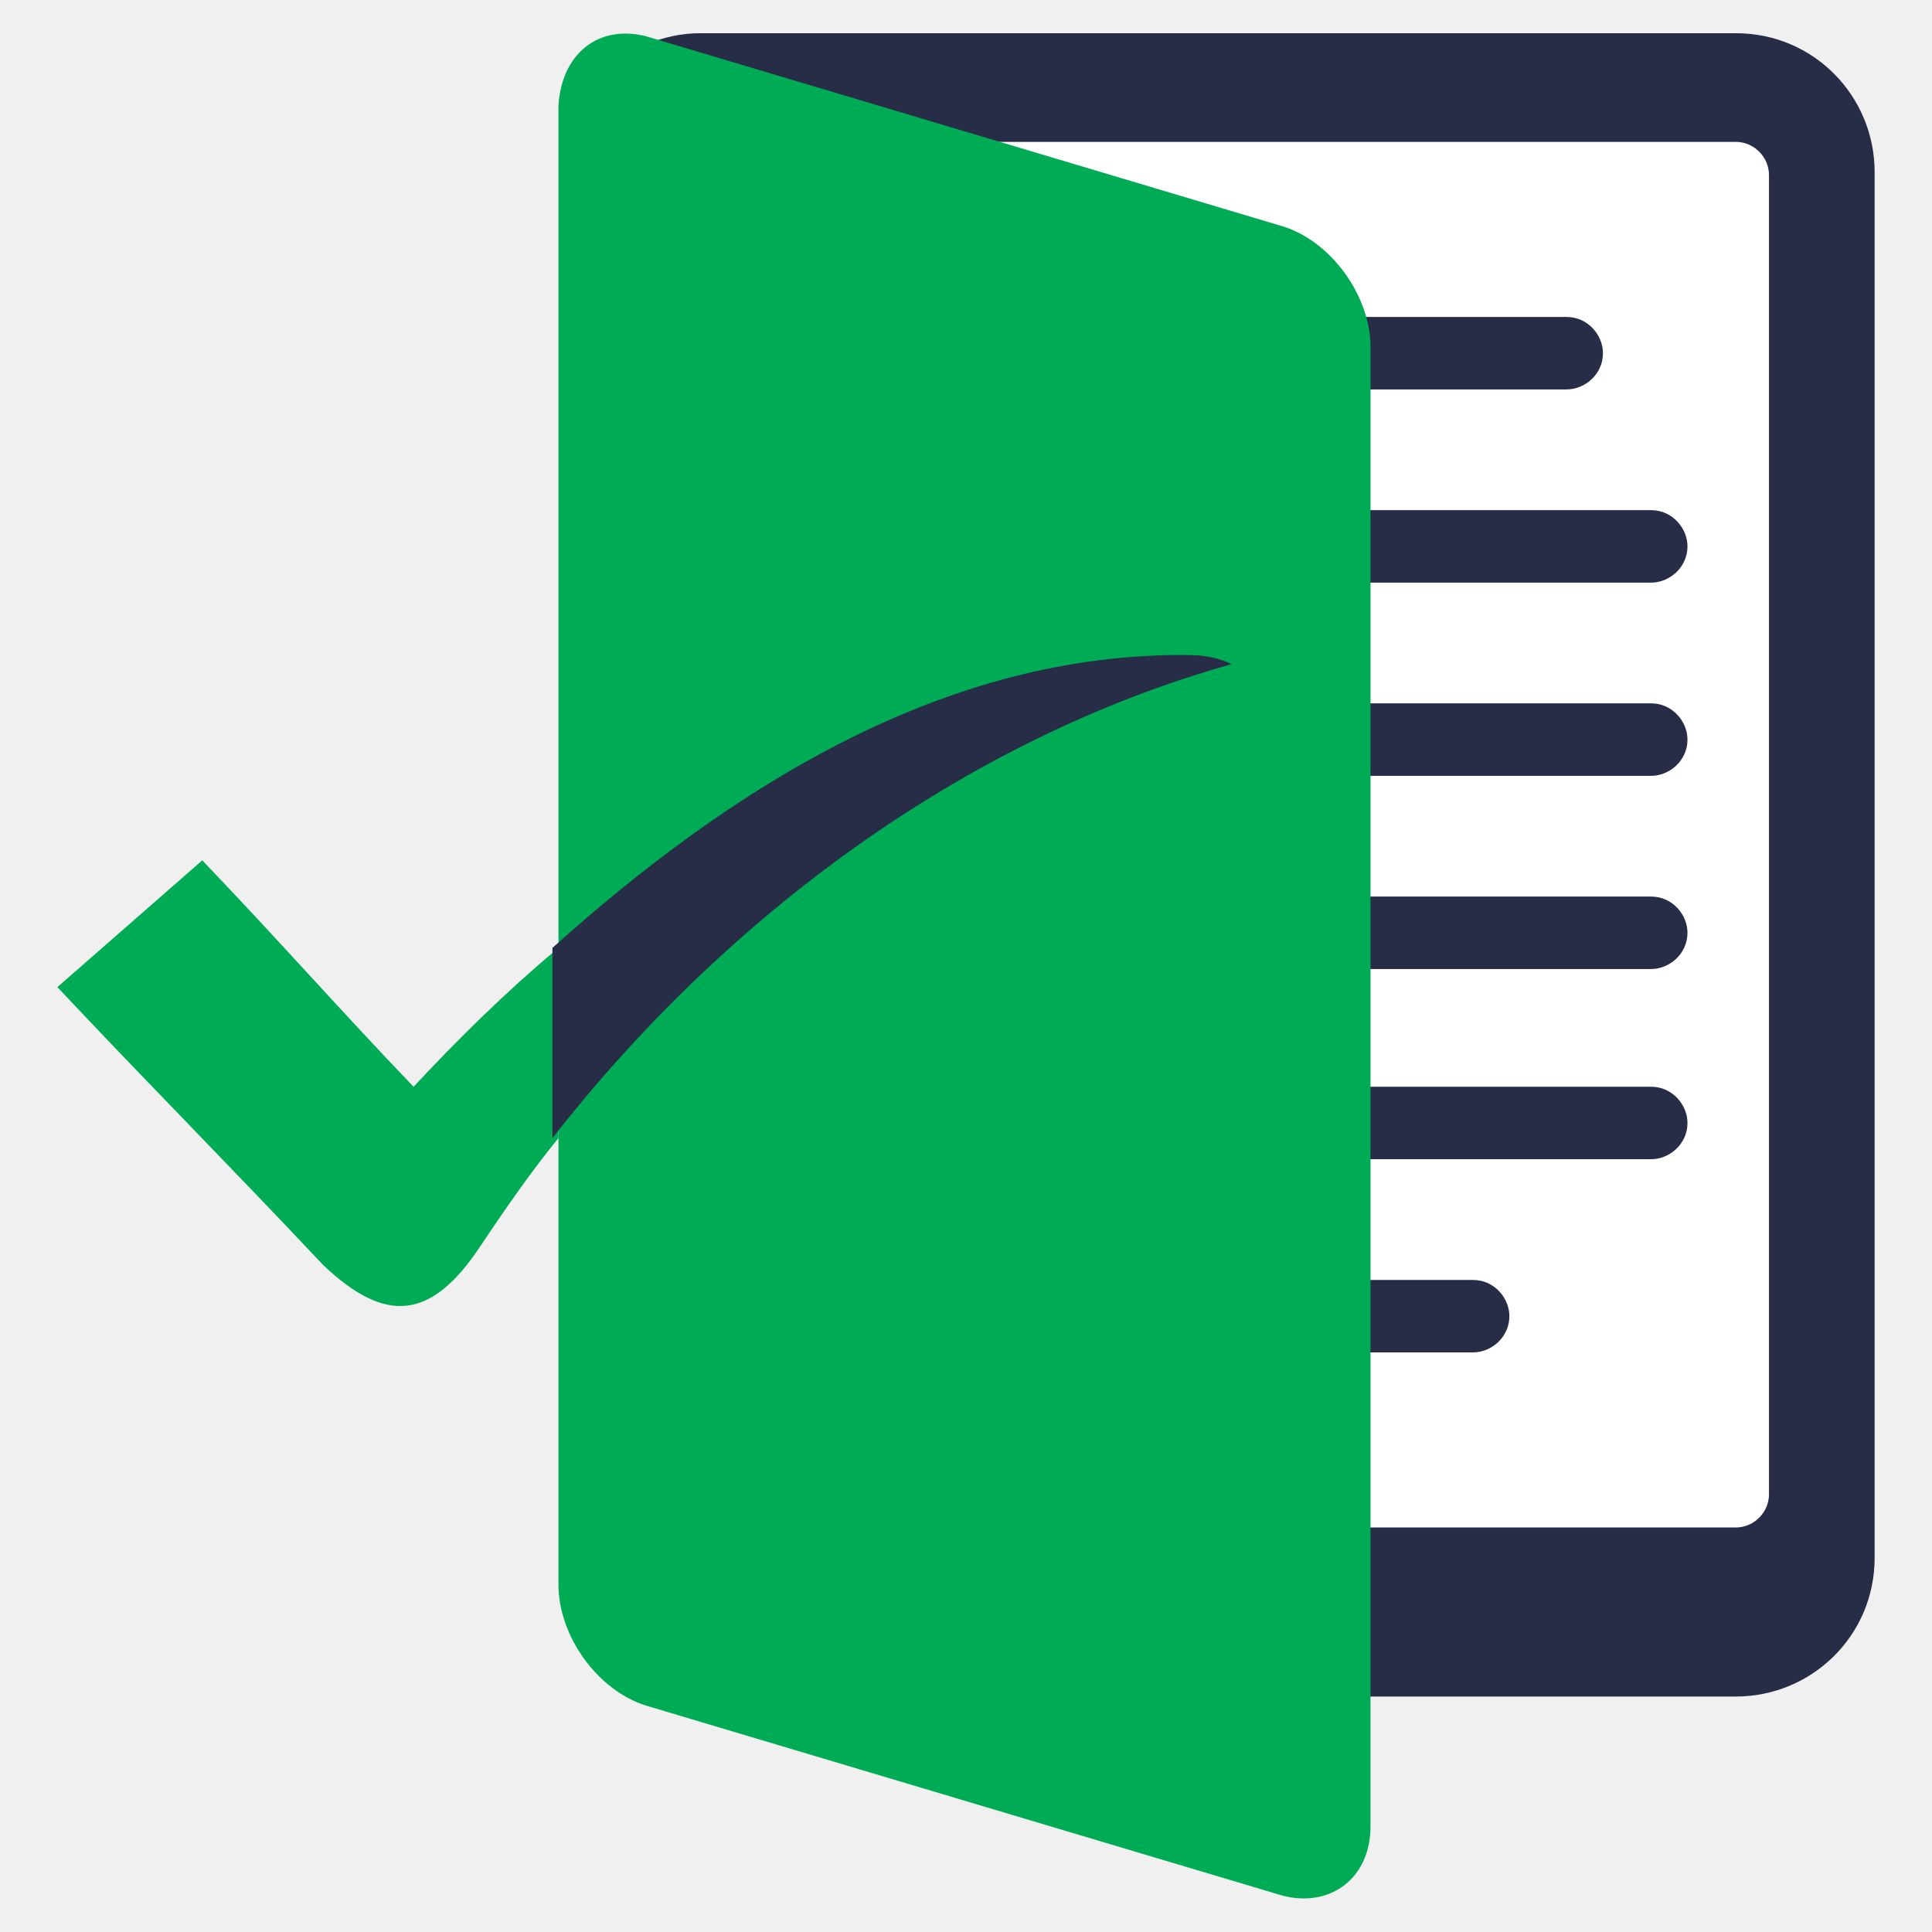
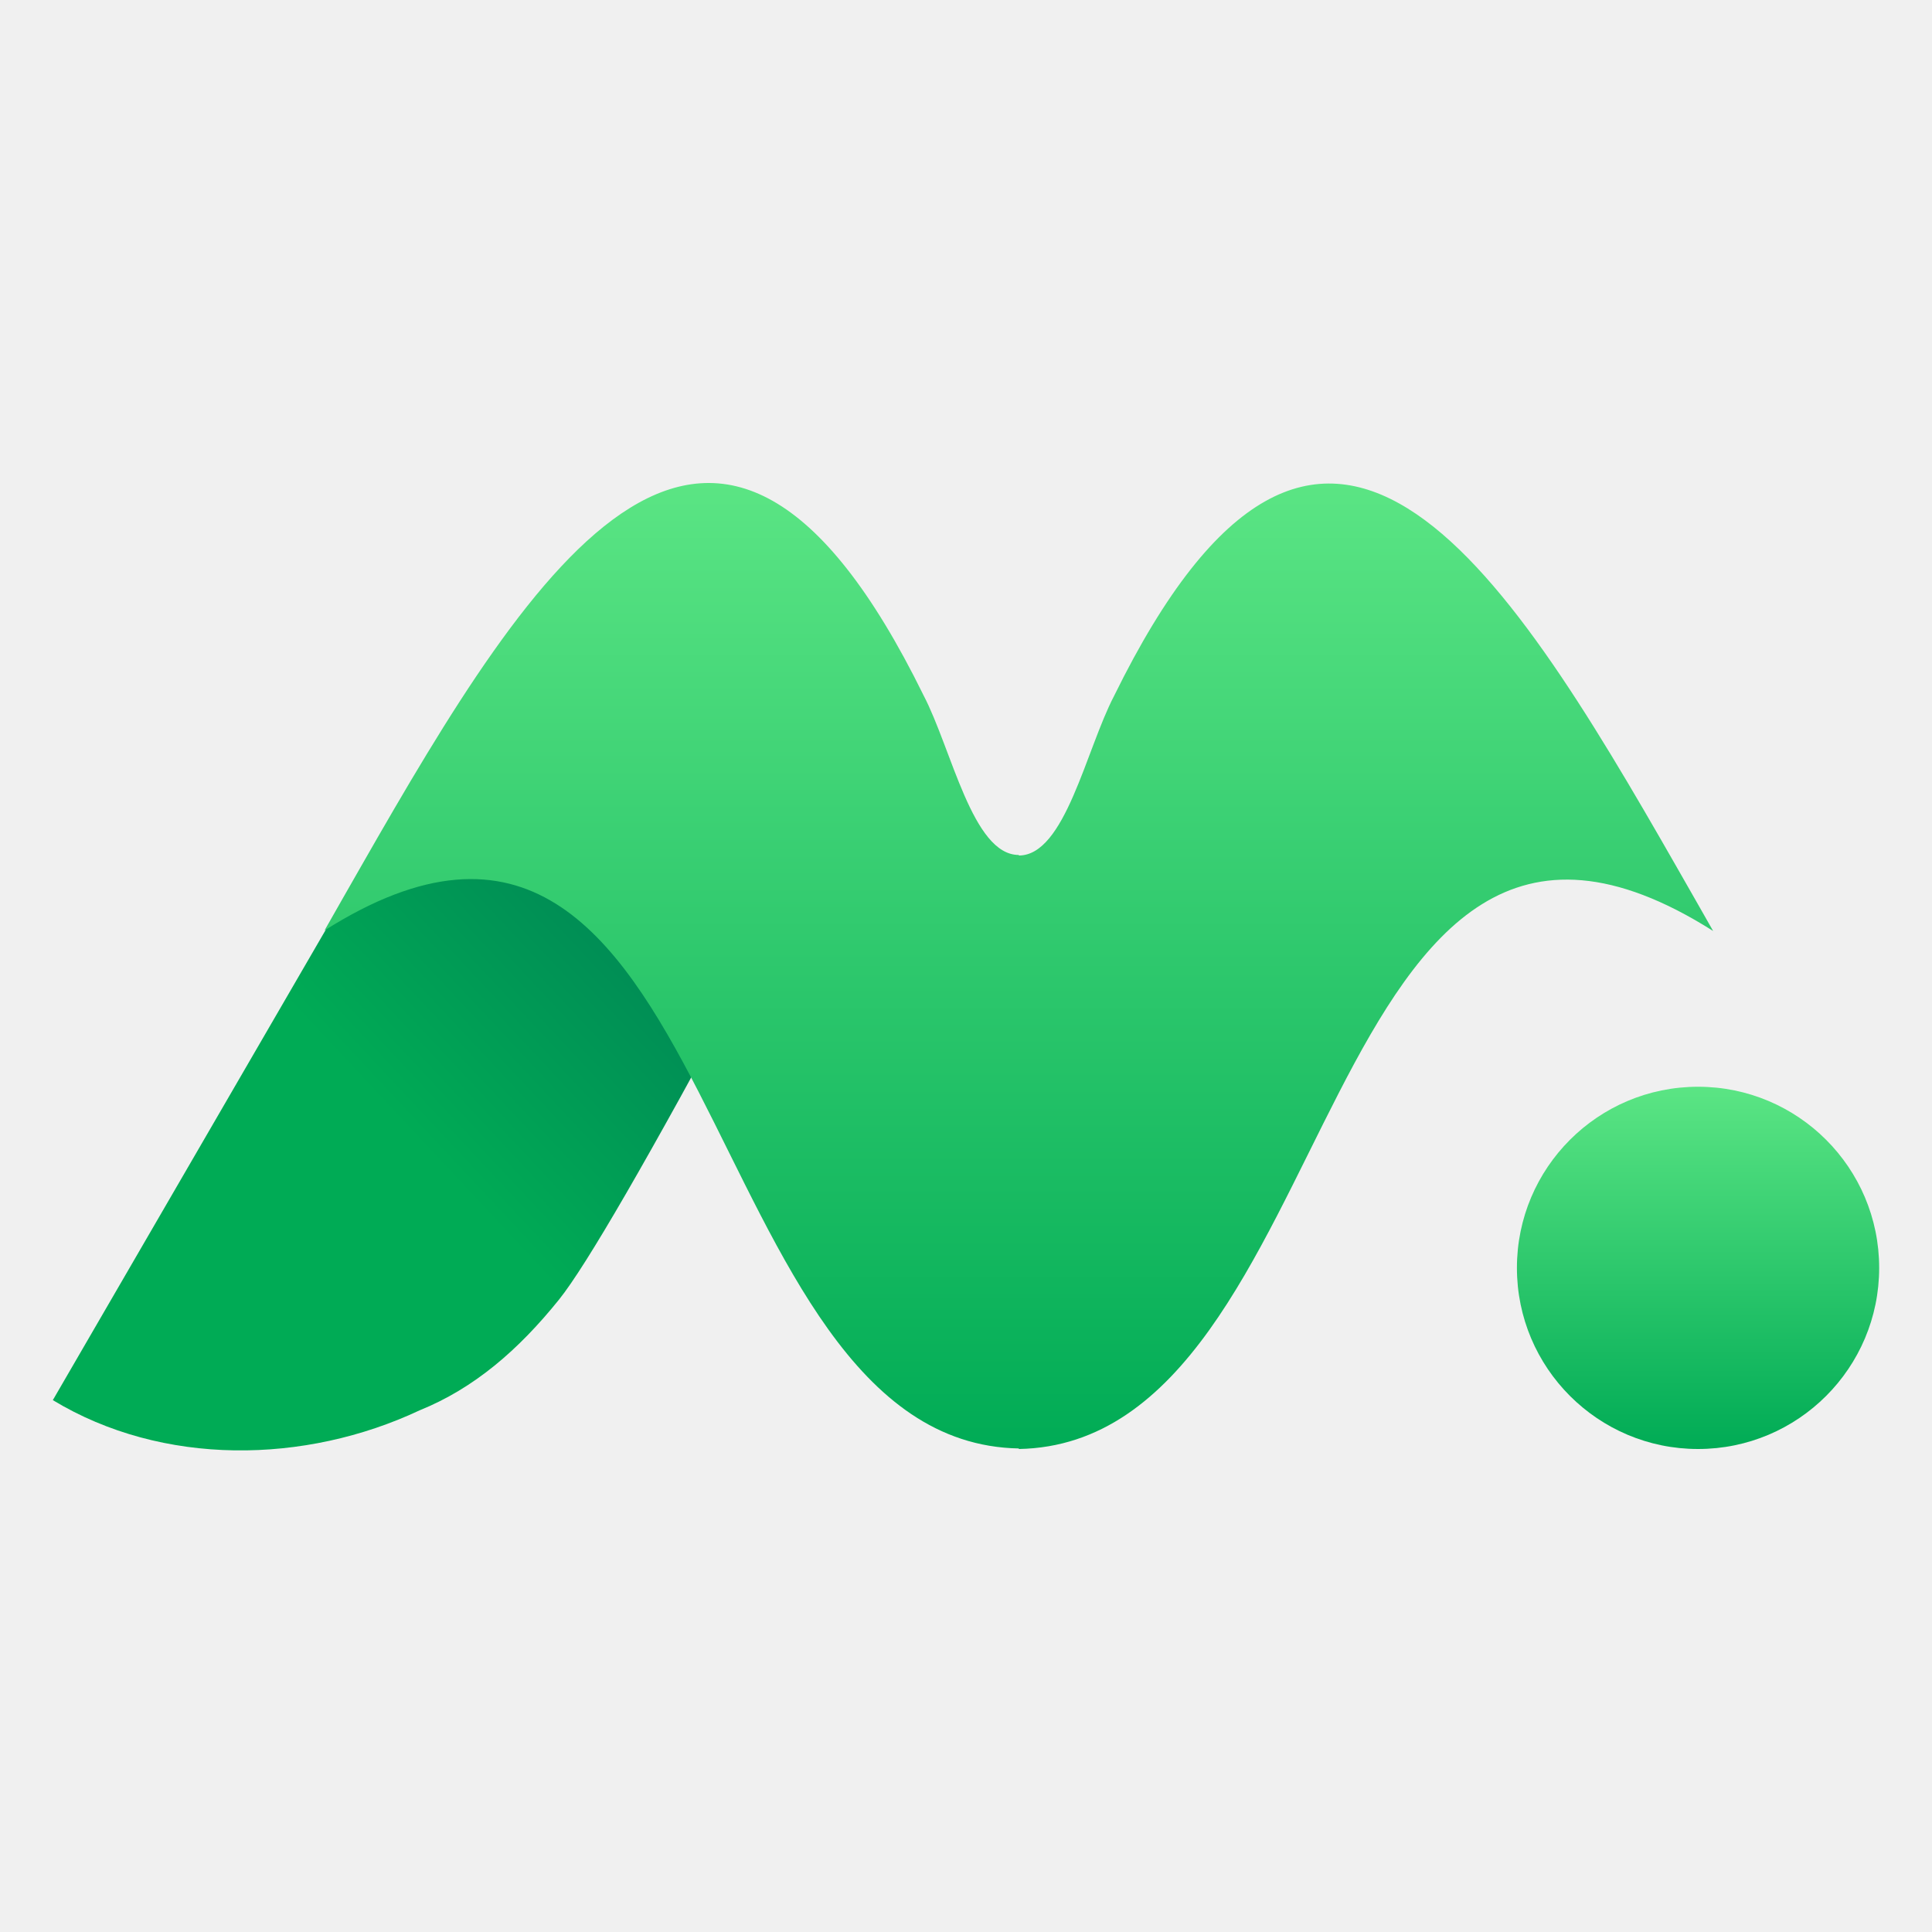
- <svg xmlns="http://www.w3.org/2000/svg" version="1.1" id="Layer_1" x="0px" y="0px" viewBox="0 0 64 64" style="enable-background:new 0 0 64 64;" xml:space="preserve">
-   <style type="text/css">
- 	.st0{fill:#272C47;}
- 	.st1{fill-rule:evenodd;clip-rule:evenodd;fill:#272C47;}
- 	.st2{fill-rule:evenodd;clip-rule:evenodd;fill:#FFFFFF;}
- 	.st3{fill-rule:evenodd;clip-rule:evenodd;fill:#00AB55;}
- 	.st4{fill:#00AB55;}
- 	.st5{fill:#FFFFFF;}
- </style>
-   <g>
-     <g>
-       <path class="st1" d="M23.2,1.1h34.3c2.6,0,4.6,2.1,4.6,4.6v45.9c0,2.6-2.1,4.6-4.6,4.6H23.2c-2.6,0-4.6-2.1-4.6-4.6V5.8    C18.6,3.2,20.7,1.1,23.2,1.1z" />
-       <path class="st2" d="M23.2,4.7h34.3c0.6,0,1.1,0.5,1.1,1.1v43.7c0,0.6-0.5,1.1-1.1,1.1H23.2c-0.6,0-1.1-0.5-1.1-1.1V5.8    C22.1,5.2,22.6,4.7,23.2,4.7z" />
-       <path class="st1" d="M32.2,12.9c-0.7,0-1.2-0.6-1.2-1.2c0-0.7,0.6-1.2,1.2-1.2h19.7c0.7,0,1.2,0.6,1.2,1.2c0,0.7-0.6,1.2-1.2,1.2    H32.2L32.2,12.9z M26,44.8c-0.7,0-1.2-0.6-1.2-1.2c0-0.7,0.6-1.2,1.2-1.2h22.8c0.7,0,1.2,0.6,1.2,1.2c0,0.7-0.6,1.2-1.2,1.2H26    L26,44.8z M26,19.3c-0.7,0-1.2-0.6-1.2-1.2c0-0.7,0.6-1.2,1.2-1.2h28.7c0.7,0,1.2,0.6,1.2,1.2c0,0.7-0.6,1.2-1.2,1.2H26L26,19.3z     M26,25.7c-0.7,0-1.2-0.6-1.2-1.2c0-0.7,0.6-1.2,1.2-1.2h28.7c0.7,0,1.2,0.6,1.2,1.2c0,0.7-0.6,1.2-1.2,1.2H26L26,25.7z M26,32.1    c-0.7,0-1.2-0.6-1.2-1.2c0-0.7,0.6-1.2,1.2-1.2h28.7c0.7,0,1.2,0.6,1.2,1.2c0,0.7-0.6,1.2-1.2,1.2H26L26,32.1z M26,38.4    c-0.7,0-1.2-0.6-1.2-1.2c0-0.7,0.6-1.2,1.2-1.2h28.7c0.7,0,1.2,0.6,1.2,1.2c0,0.7-0.6,1.2-1.2,1.2H26z" />
-     </g>
-     <path class="st3" d="M21.4,1.2l21.1,6.3c1.6,0.5,2.9,2.3,2.9,4v49c0,1.7-1.3,2.7-2.9,2.3l-21.1-6.3c-1.6-0.5-2.9-2.3-2.9-4v-49   C18.6,1.8,19.8,0.8,21.4,1.2z" />
-     <g>
-       <path class="st4" d="M13.7,36c-2.4-2.5-4.6-5-7-7.5c-1.6,1.4-3.2,2.8-4.8,4.2c3.2,3.4,5.6,5.8,8.8,9.2c2.1,2,3.6,1.8,5.2-0.6    c0.8-1.2,1.7-2.5,2.6-3.6v-6.3C16.7,32.9,15.1,34.5,13.7,36z" />
-       <path class="st0" d="M40.8,22c-8.9,2.5-16.8,8.4-22.5,15.7v-6.3c5.9-5.3,13-9.8,21.1-9.7C39.9,21.7,40.4,21.8,40.8,22z" />
+ <svg xmlns="http://www.w3.org/2000/svg" height="512" viewBox="0 0 512 512" width="512">
+   <linearGradient id="a" x1="100%" x2="50%" y1="5.663%" y2="50%">
+     <stop offset="0" stop-color="#007b55" />
+     <stop offset="1" stop-color="#00ab55" />
+   </linearGradient>
+   <linearGradient id="b" x1="50%" x2="50%" y1="0%" y2="100%">
+     <stop offset="0" stop-color="#5be584" />
+     <stop offset="1" stop-color="#00ab55" />
+   </linearGradient>
+   <g fill="none" fill-rule="evenodd" transform="translate(14 128)">
+     <path d="m92.807 83.107c44.289 22.889 46.308 23.935 46.401 23.98.012.009.642.333 44.793 23.153-26.072 48.54-42.693 77.266-49.868 86.179-10.759 13.37-22.495 23.493-36.93 29.334-30.346 14.262-68.07 14.929-97.202-2.704z" fill="url(#a)" />
+     <g fill="url(#b)">
+       <path d="m430.31 101.726c-46.271-80.956-94.1-157.228-149.043-45.344-7.516 14.383-12.995 42.337-25.267 42.337v-.142c-12.272 0-17.749-27.953-25.265-42.337-54.945-111.885-102.774-35.612-149.045 45.344-3.482 6.105-6.827 11.932-9.69 16.996 106.038-67.127 97.11 135.666 184 137.278v.142c86.891-1.611 77.962-204.405 184-137.28-2.861-5.062-6.206-10.889-9.69-16.994" />
+       <path d="m436 256c26.509 0 48-21.491 48-48s-21.491-48-48-48-48 21.491-48 48 21.491 48 48 48" />
    </g>
  </g>
</svg>
